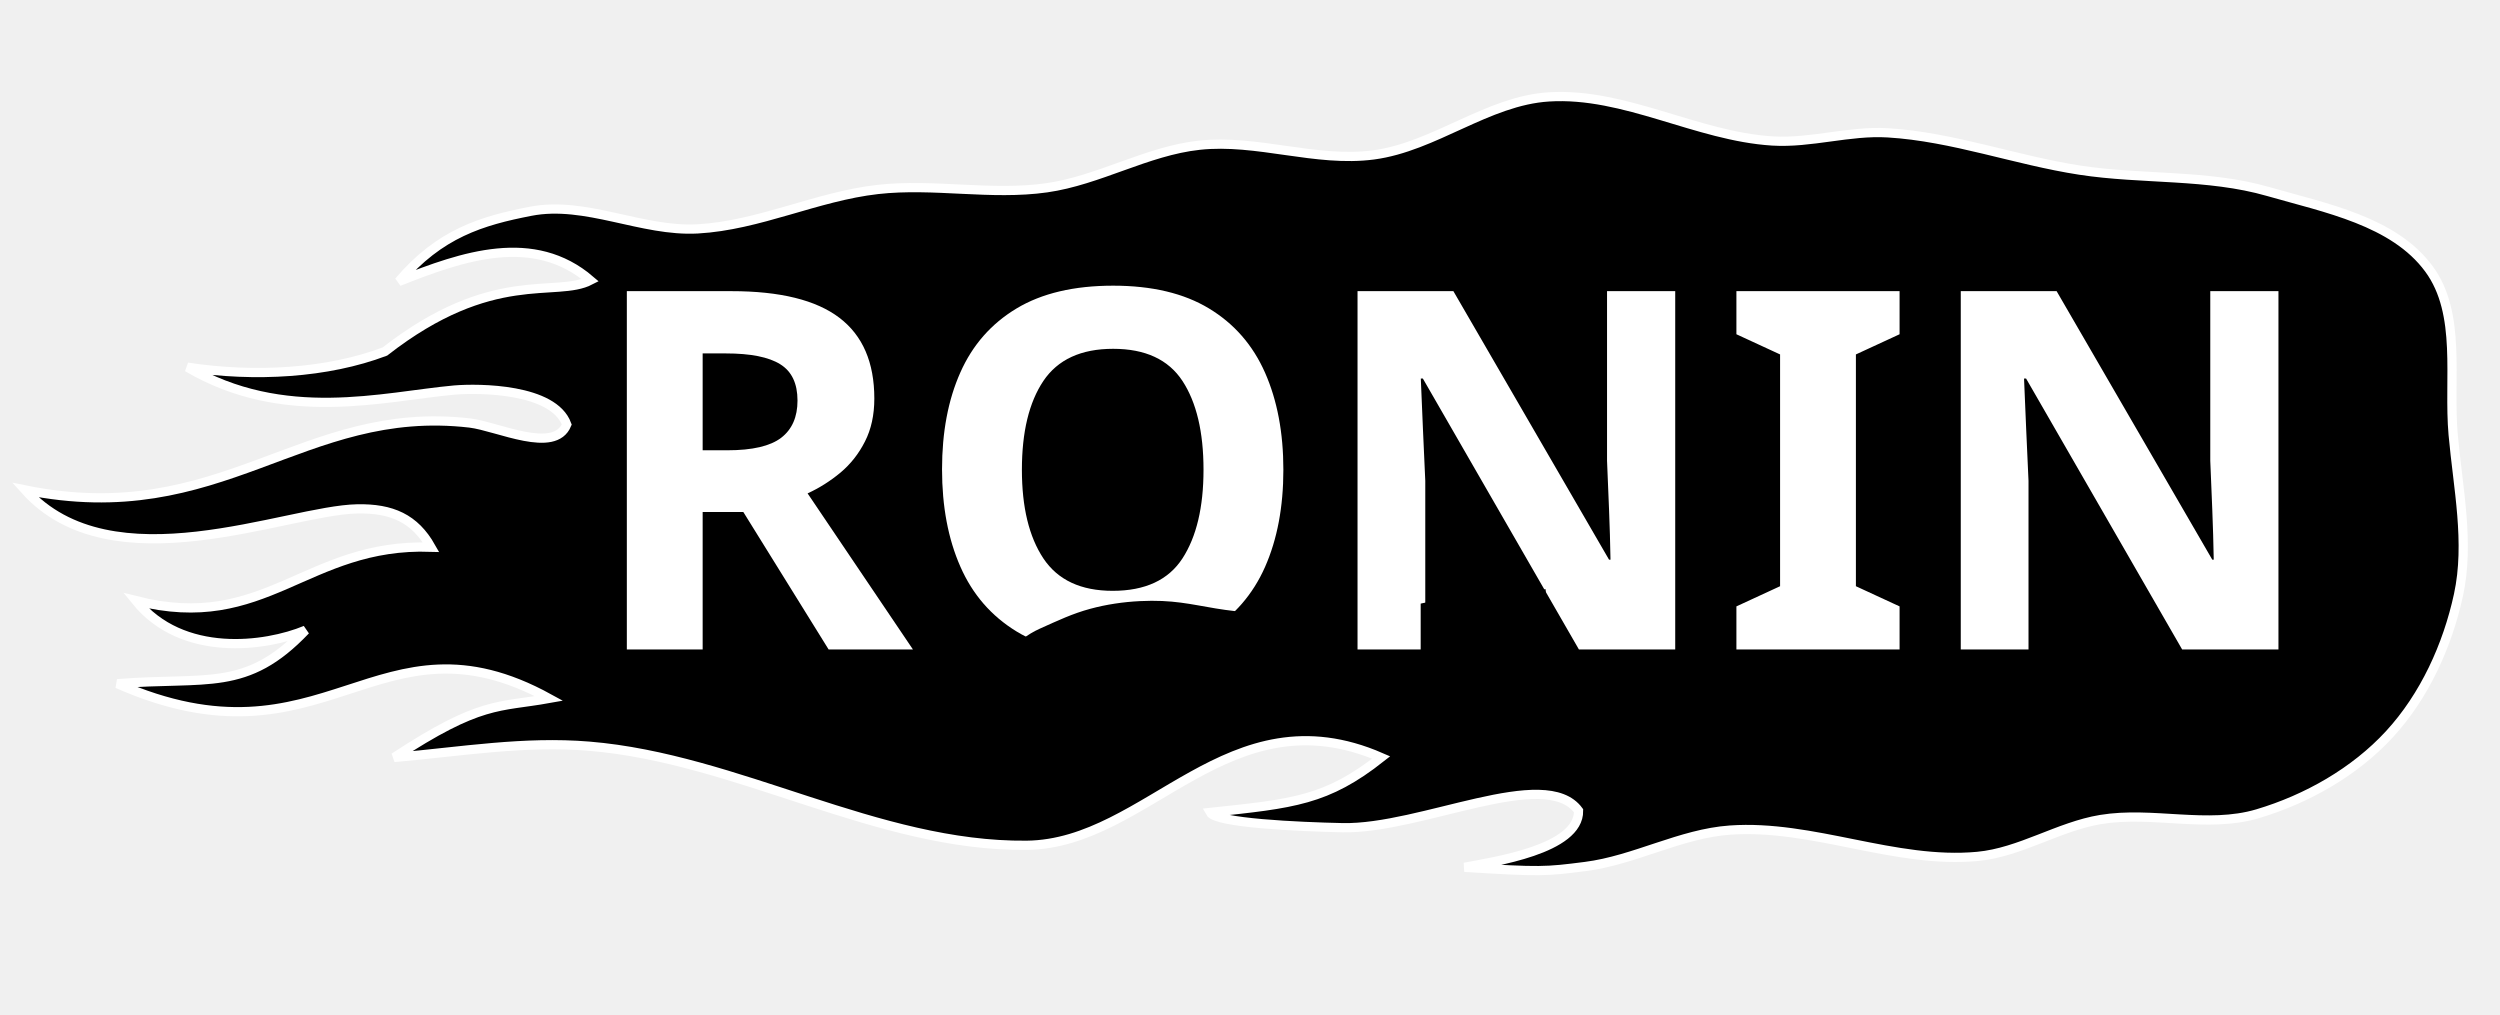
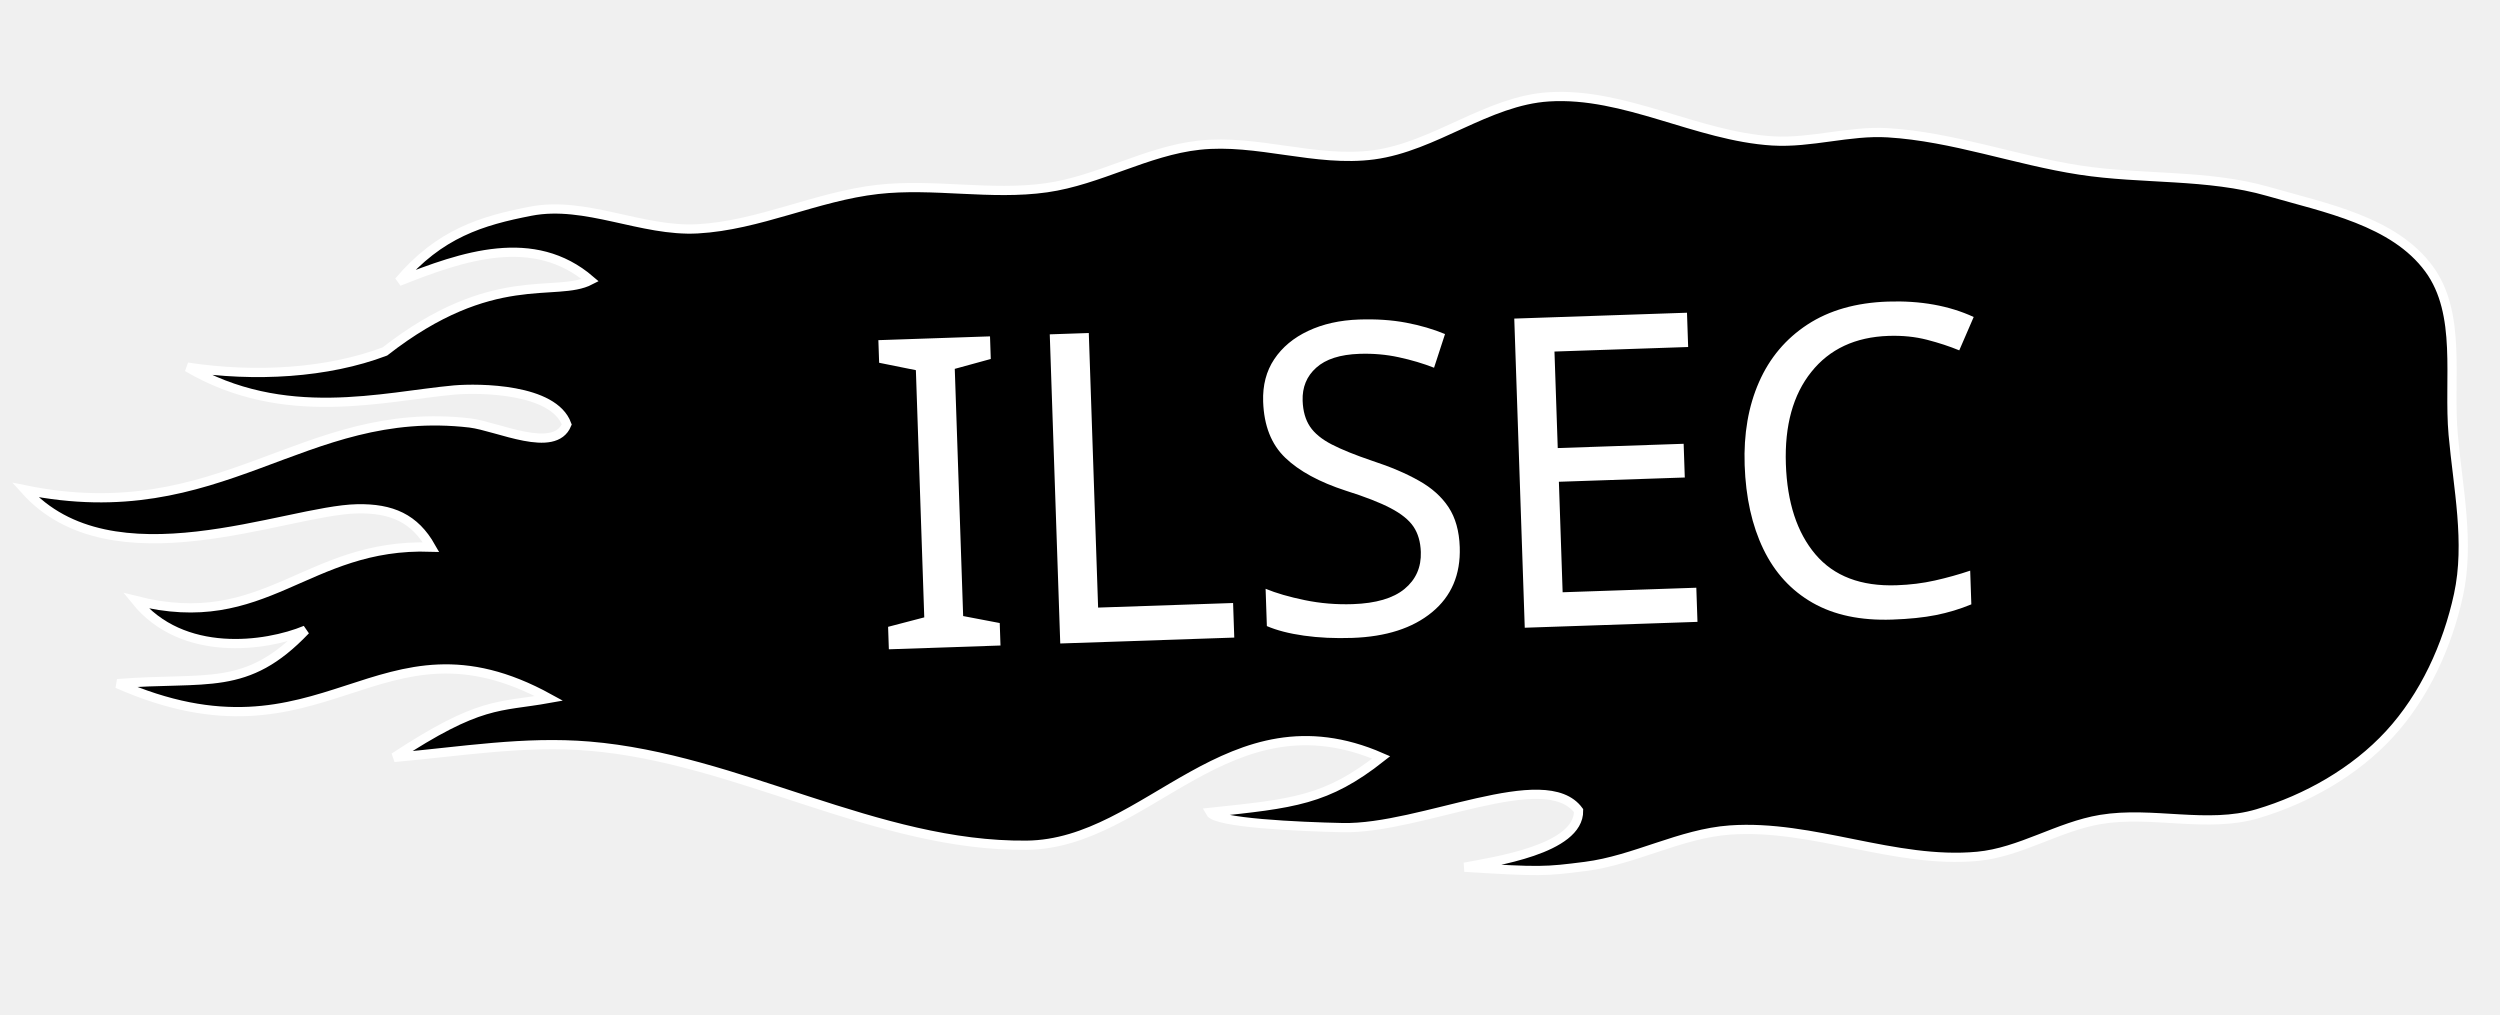
- <svg xmlns="http://www.w3.org/2000/svg" xmlns:xlink="http://www.w3.org/1999/xlink" width="3.764in" height="1.528in" viewBox="0 0 271 110" id="logo" version="1.1">
-   <defs id="defs7" />
-   <g id="layer3" style="display:inline">
-     <path id="cloud outline" d="m 111.278,91.623 c -16.208,0.161 -31.271,-9.409 -47.424,-10.743 -7.032,-0.581 -13.751,0.566 -21.131,1.226 9.4,-6.18 11.29,-5.41 16.8,-6.4 -18.67,-10.257 -24.183,8.361 -46.8,-1.6 9.73,-0.78 13.97,0.96 20.4,-5.8 -4.33,1.8 -13.36,3.03 -18.4,-3.2 14.121,3.59 18.426,-6.26 32,-5.8 -1.768,-3.129 -4.26,-4.222 -8,-4.15 -7.7,0.148 -26.59,8.42 -36,-2.05 21.322,4.335 29.986,-9.375 48.222,-7.256 3.048,0.381 9.167,3.395 10.493,0.158 -1.434,-3.92 -9.518,-3.956 -12.182,-3.734 -7.738,0.705 -18.472,3.676 -28.947,-2.479 7.34,1.12 15.179,0.663 21.414,-1.697 11.716,-9.136 18.523,-5.776 22.272,-7.72 -6.145,-5.27 -13.806,-2.642 -20.766,0.133 4.44,-5.23 8.995,-6.584 14.295,-7.615 5.955,-1.159 12.041,2.244 18.098,1.91 6.652,-0.367 12.905,-3.524 19.525,-4.273 6.064,-0.686 12.265,0.676 18.308,-0.181 5.671,-0.805 10.857,-3.997 16.551,-4.616 6.269,-0.681 12.638,1.88 18.889,1.05 6.613,-0.878 12.342,-5.872 19,-6.289 8.216,-0.514 16.013,4.267 24.228,4.779 4.177,0.26 8.348,-1.137 12.525,-0.883 7.052,0.43 13.823,2.972 20.806,4.046 6.776,1.042 13.848,0.419 20.434,2.32 6.19,1.786 13.601,3.194 17.414,8.387 3.581,4.876 2.082,11.934 2.62,17.96 0.515,5.772 1.806,11.711 0.579,17.374 -1.191,5.494 -3.684,10.974 -7.492,15.109 -3.767,4.091 -8.957,7.029 -14.287,8.617 -5.434,1.619 -11.405,-0.304 -17,0.62 -4.591,0.758 -8.74,3.574 -13.374,4.003 -8.949,0.829 -17.846,-3.484 -26.812,-2.854 -5.38,0.378 -10.341,3.266 -15.692,3.947 -4.328,0.551 -4.816,0.604 -13.088,0.087 3.077,-0.599 12.427,-1.917 12.361,-6.133 -3.618,-4.933 -17.043,2.024 -25.595,1.84 -4.809,-0.104 -13.717,-0.505 -14.336,-1.654 9.056,-0.956 12.626,-1.296 18.536,-5.956 -16.568,-7.222 -25.243,9.386 -38.444,9.517 z" style="fill:#000000;stroke:#ffffff;stroke-width:1;stroke-opacity:1" />
+ <svg xmlns="http://www.w3.org/2000/svg" version="1.1" id="logo" x="0px" y="0px" width="271px" height="110px" viewBox="0 0 271 110" enable-background="new 0 0 271 110" xml:space="preserve">
+   <g id="layer3">
+     <path id="cloud_outline" stroke="#FFFFFF" d="   M111.278,91.623C95.07,91.784,80.007,82.215,63.854,80.88c-7.032-0.581-13.751,0.565-21.131,1.226c9.4-6.18,11.29-5.41,16.8-6.4   c-18.67-10.256-24.183,8.361-46.8-1.6c9.73-0.779,13.97,0.961,20.4-5.8c-4.33,1.8-13.36,3.03-18.4-3.2   c14.121,3.59,18.426-6.26,32-5.8c-1.769-3.13-4.26-4.222-8-4.15c-7.7,0.148-26.59,8.42-36-2.05   c21.322,4.335,29.987-9.375,48.222-7.256c3.048,0.382,9.167,3.395,10.494,0.158c-1.434-3.92-9.518-3.956-12.183-3.734   c-7.738,0.705-18.472,3.676-28.947-2.479c7.34,1.12,15.179,0.663,21.414-1.697c11.716-9.136,18.523-5.776,22.271-7.72   c-6.145-5.27-13.806-2.642-20.766,0.133c4.44-5.23,8.995-6.583,14.295-7.615c5.955-1.158,12.041,2.244,18.098,1.91   c6.653-0.367,12.905-3.523,19.526-4.272c6.064-0.686,12.265,0.676,18.308-0.182c5.671-0.804,10.857-3.997,16.552-4.616   c6.269-0.681,12.637,1.88,18.889,1.05c6.612-0.878,12.342-5.873,19-6.289c8.215-0.514,16.012,4.267,24.228,4.778   c4.178,0.26,8.349-1.137,12.526-0.883c7.051,0.43,13.822,2.972,20.805,4.046c6.775,1.042,13.849,0.419,20.436,2.32   c6.189,1.786,13.6,3.194,17.414,8.387c3.58,4.876,2.082,11.934,2.619,17.96c0.516,5.772,1.807,11.711,0.579,17.374   c-1.191,5.494-3.685,10.974-7.491,15.108c-3.768,4.092-8.957,7.029-14.287,8.617c-5.435,1.62-11.406-0.303-17,0.621   c-4.592,0.758-8.74,3.573-13.375,4.002c-8.949,0.83-17.846-3.484-26.811-2.854c-5.381,0.378-10.342,3.266-15.693,3.947   c-4.327,0.55-4.815,0.604-13.087,0.087c3.077-0.599,12.427-1.917,12.36-6.134c-3.618-4.933-17.043,2.025-25.595,1.841   c-4.81-0.104-13.718-0.505-14.336-1.653c9.056-0.957,12.626-1.297,18.536-5.957C133.154,74.883,124.479,91.492,111.278,91.623z" />
  </g>
-   <g id="layer4" style="display:inline">
-     <a id="a2989" xlink:href="http://ronin-ruby.github.io/">
-       <text id="text2987" y="70.402" x="63.058" style="font-size:54.4px;font-style:normal;font-variant:normal;font-weight:bold;font-stretch:normal;line-height:125%;letter-spacing:0px;word-spacing:0px;fill:#ffffff;fill-opacity:1;stroke:none;font-family:Sans;-inkscape-font-specification:System Bold" xml:space="preserve">
-         <tspan y="70.402" x="63.058" id="tspan2989">RONIN</tspan>
-       </text>
-     </a>
+   <g id="layer5">
+     <path id="path3867" stroke="#000000" stroke-width="0.923" d="   M108.64,72.107c0,0,1.701-2.392,4.233-3.531c2.031-0.913,3.553-1.635,5.431-2.145c1.719-0.465,3.506-0.729,5.281-0.816   c6.992-0.348,7.645,2.061,20.971,1.146c-0.145,3.697-0.069,5.347-0.069,5.347C134.999,72.107,118.129,72.107,108.64,72.107   L108.64,72.107z" />
+     <path id="path3869" stroke="#000000" stroke-width="0.746" d="   M154.375,70.809v-5.088c1.791-0.426,3.957-0.643,5.946-0.873c2.28-0.264,6.862-0.58,6.862-0.58l0.125,6.471L154.375,70.809z" />
  </g>
-   <g id="layer5" style="display:inline">
-     <path style="fill:#000000;fill-opacity:1;stroke:#000000;stroke-width:0.923px;stroke-linecap:butt;stroke-linejoin:miter;stroke-opacity:1" d="m 108.64,72.107 c 0,0 1.701,-2.391 4.234,-3.53 2.031,-0.914 3.553,-1.635 5.431,-2.144 1.719,-0.466 3.506,-0.729 5.281,-0.817 6.992,-0.347 7.645,2.06 20.971,1.146 -0.145,3.697 -0.07,5.346 -0.07,5.346 -9.489,0 -26.358,0 -35.847,4e-6 z" id="path3867" />
-     <path style="fill:#000000;fill-opacity:1;stroke:#000000;stroke-width:0.746px;stroke-linecap:butt;stroke-linejoin:miter;stroke-opacity:1" d="m 154.375,70.808 0,-5.088 c 1.79,-0.425 3.956,-0.642 5.946,-0.872 2.281,-0.263 6.863,-0.58 6.863,-0.58 l 0.125,6.47 z" id="path3869" />
-   </g>
+   <text transform="matrix(0.9994 -0.0339 0.0339 0.9994 94.478 70.4473)" fill="#FFFFFF" font-family="'CTCuHeiSJ'" font-size="46.956">ILSEC</text>
</svg>
